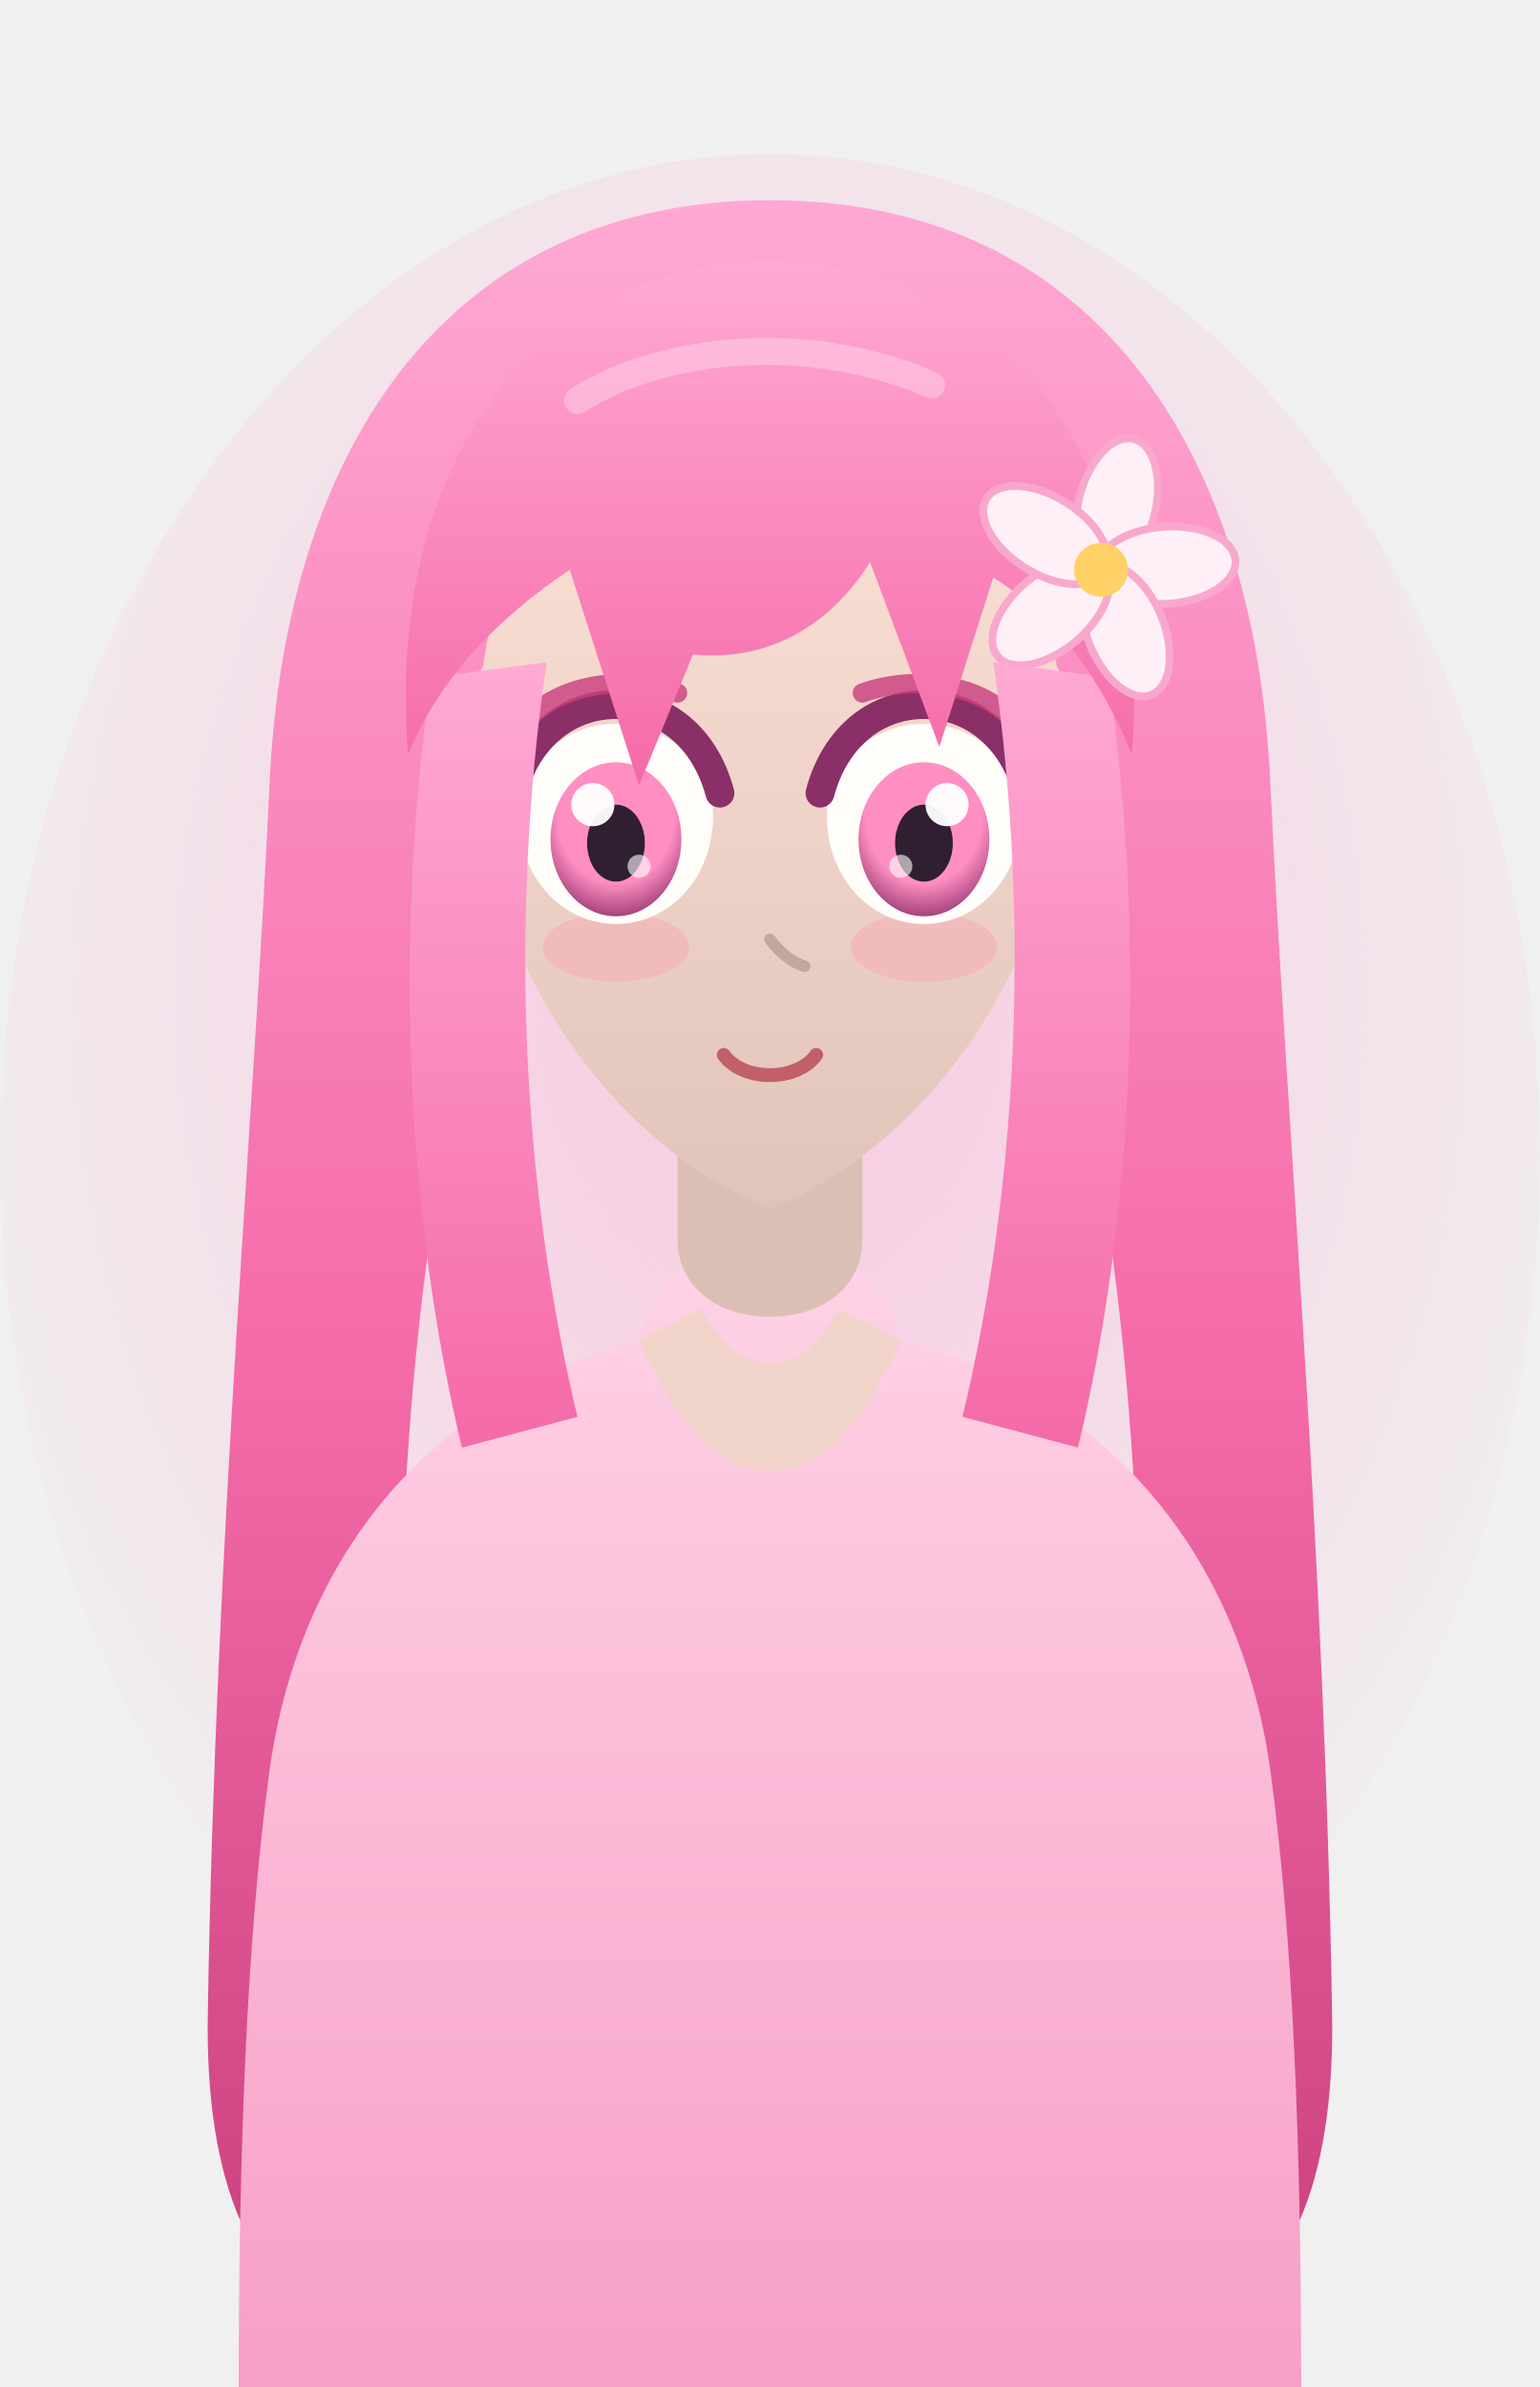
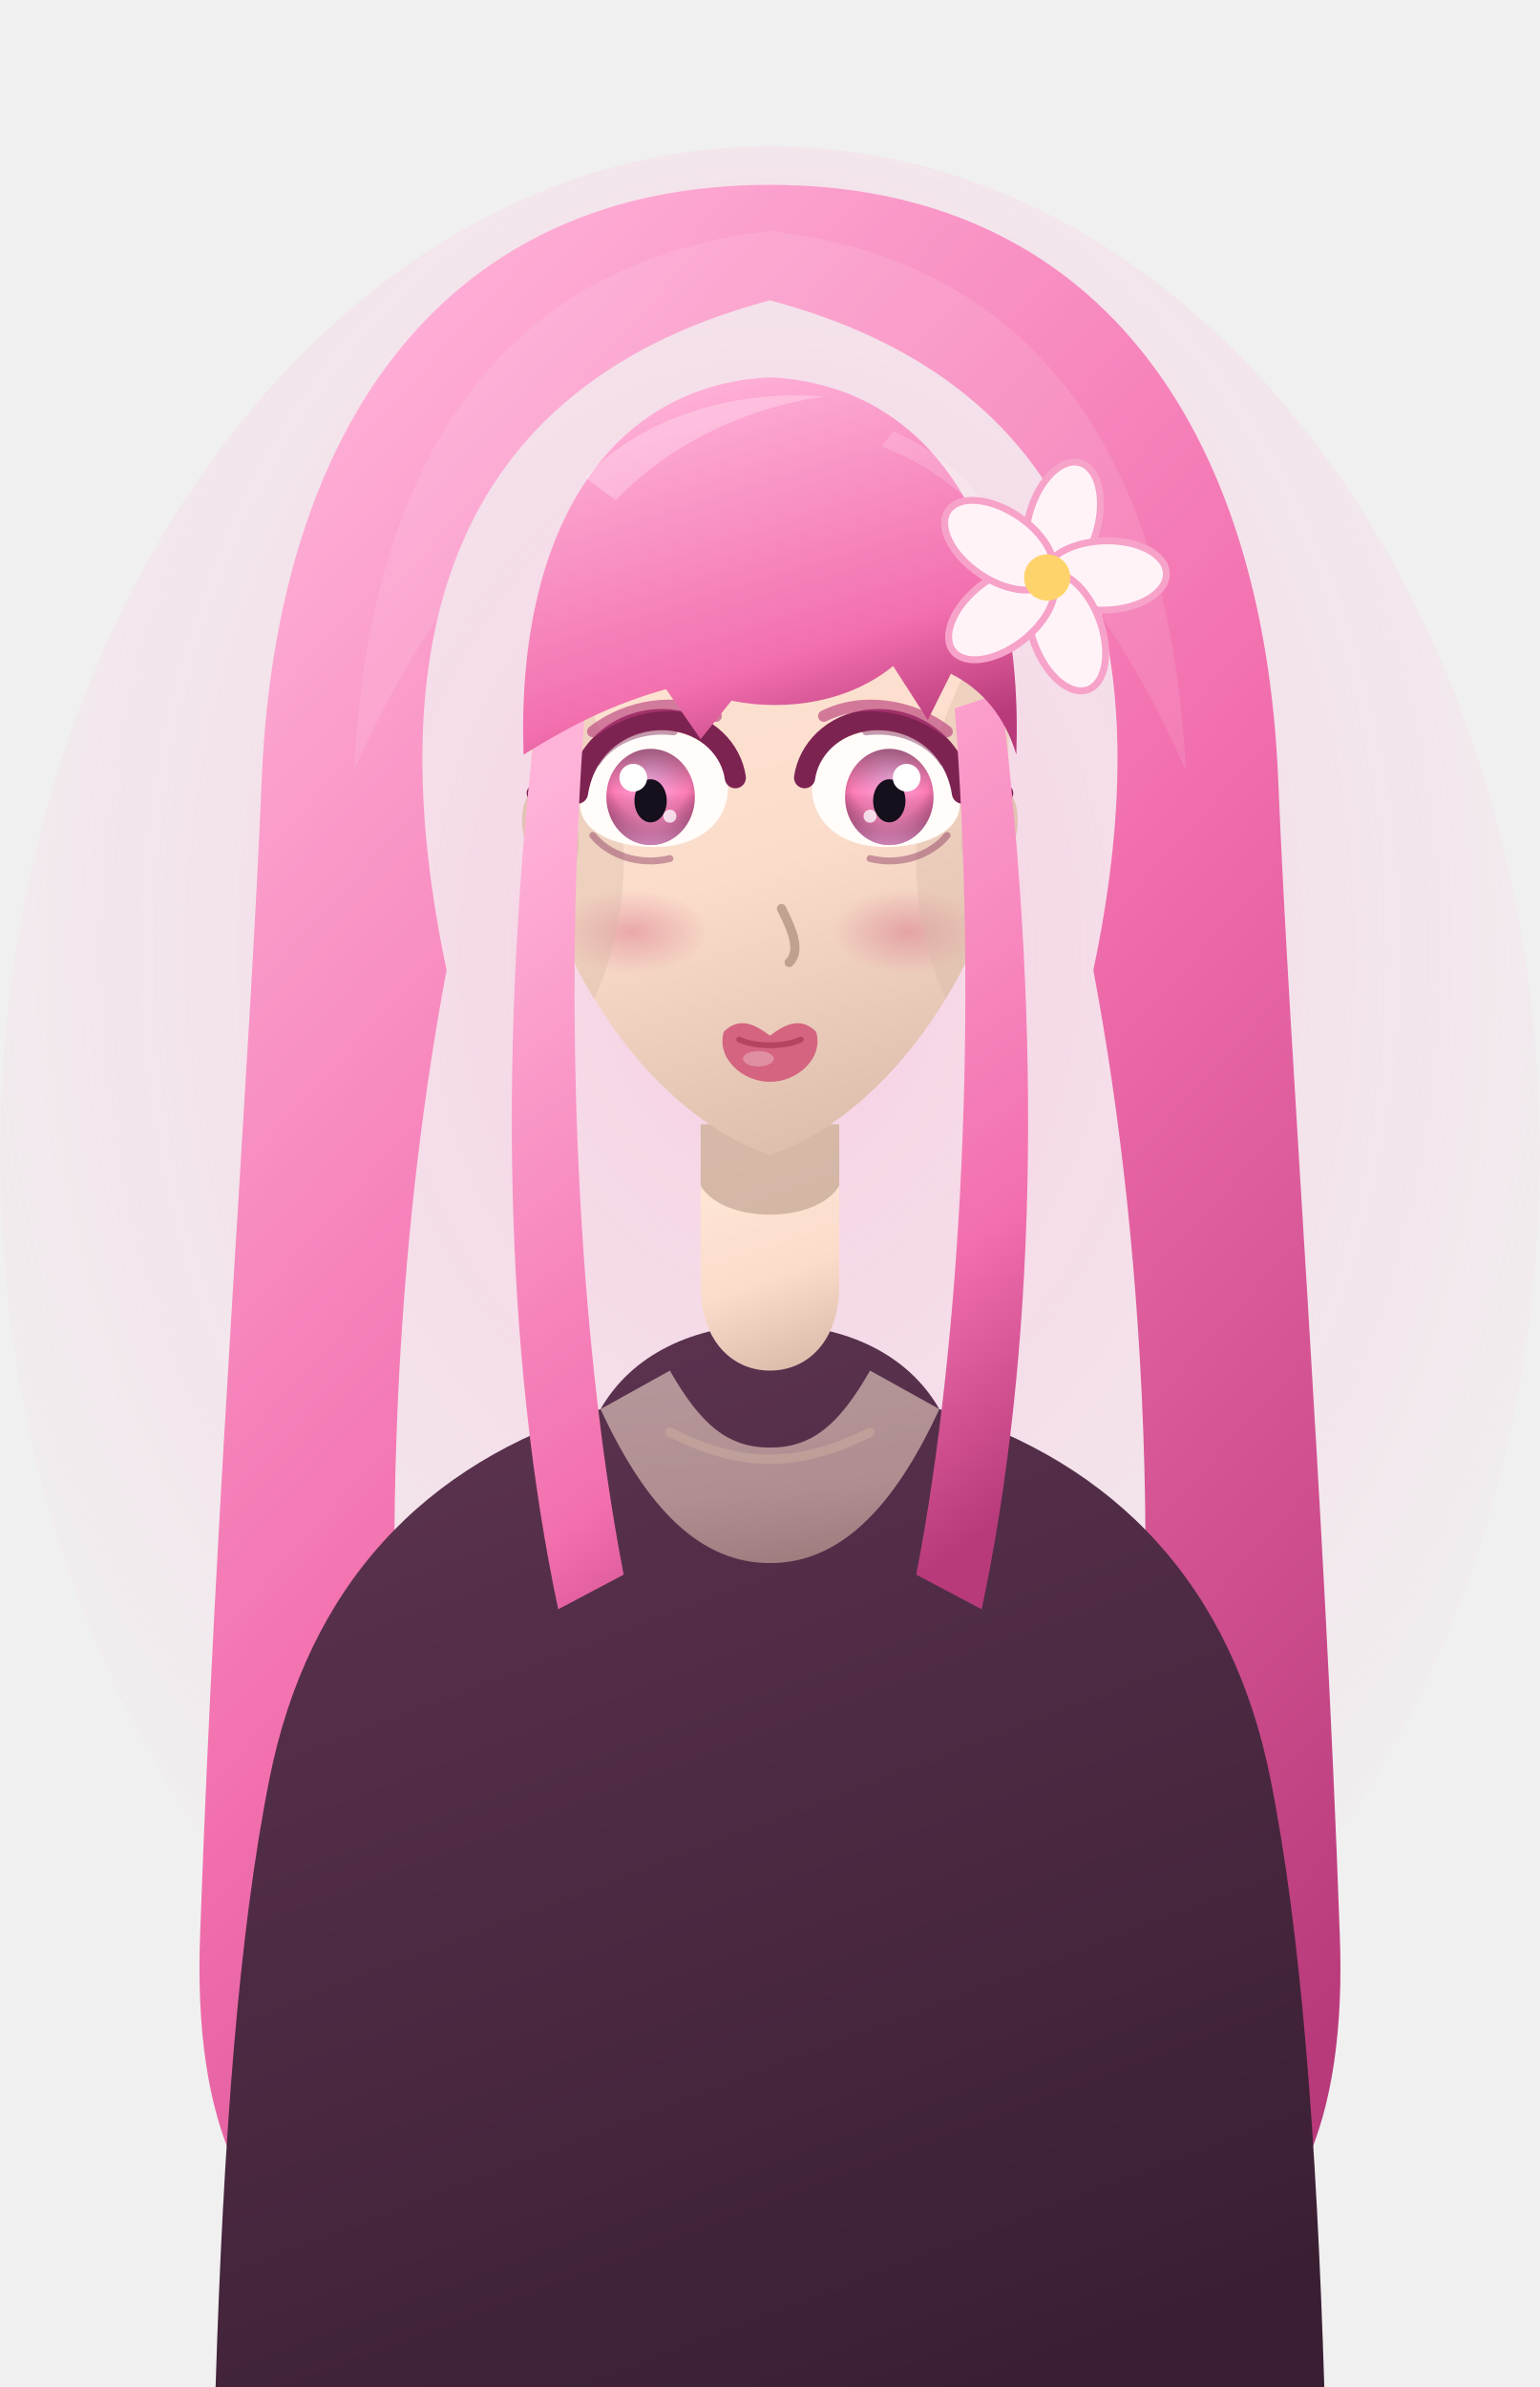
<svg xmlns="http://www.w3.org/2000/svg" viewBox="0 0 400 620" width="400" height="620" role="img" aria-label="Sakura, the sakura theme portrait">
  <defs>
-     <linearGradient id="hair-sakura" x1="0" y1="0" x2="0" y2="1">
-       <stop offset="0" stop-color="#ffa9d4" />
-       <stop offset=".55" stop-color="#f56aa8" />
-       <stop offset="1" stop-color="#c93f7e" />
+     <linearGradient id="hair-sakura" x1=".2" y1="0" x2=".8" y2="1">
+       <stop offset="0" stop-color="#ffb3d9" />
+       <stop offset=".5" stop-color="#f26fae" />
+       <stop offset="1" stop-color="#b83a7a" />
    </linearGradient>
-     <linearGradient id="hairF-sakura" x1="0" y1="0" x2="0" y2="1">
-       <stop offset="0" stop-color="#ffa9d4" />
-       <stop offset="1" stop-color="#f56aa8" />
+     <linearGradient id="hairF-sakura" x1=".3" y1="0" x2=".7" y2="1">
+       <stop offset="0" stop-color="#ffb3d9" />
+       <stop offset=".72" stop-color="#f26fae" />
+       <stop offset="1" stop-color="#b83a7a" />
    </linearGradient>
-     <linearGradient id="skin-sakura" x1="0" y1="0" x2="0" y2="1">
-       <stop offset="0" stop-color="#ffe3d8" />
-       <stop offset="1" stop-color="#e0c4b9" />
+     <linearGradient id="skin-sakura" x1=".4" y1="0" x2=".6" y2="1">
+       <stop offset="0" stop-color="#ffe9d8" />
+       <stop offset=".62" stop-color="#fbdccb" />
+       <stop offset="1" stop-color="#dcbdac" />
    </linearGradient>
-     <linearGradient id="fit-sakura" x1="0" y1="0" x2="0" y2="1">
-       <stop offset="0" stop-color="#ffd3e6" />
-       <stop offset="1" stop-color="#f79fc6" />
+     <linearGradient id="fit-sakura" x1=".3" y1="0" x2=".7" y2="1">
+       <stop offset="0" stop-color="#5c3350" />
+       <stop offset="1" stop-color="#3a1f33" />
    </linearGradient>
-     <radialGradient id="iris-sakura" cx=".5" cy=".34" r=".72">
-       <stop offset="0" stop-color="#ff8ec2" />
-       <stop offset=".62" stop-color="#ff8ec2" />
-       <stop offset="1" stop-color="#8b2f68" />
+     <radialGradient id="iris-sakura" cx=".5" cy=".28" r=".8">
+       <stop offset="0" stop-color="#ffade6" />
+       <stop offset=".55" stop-color="#ff7fb8" />
+       <stop offset="1" stop-color="#7d2352" />
    </radialGradient>
-     <radialGradient id="glow-sakura" cx=".5" cy=".42" r=".6">
-       <stop offset="0" stop-color="#ffa9d4" stop-opacity=".55" />
-       <stop offset="1" stop-color="#ffa9d4" stop-opacity="0" />
+     <linearGradient id="irisShade-sakura" x1="0" y1="0" x2="0" y2="1">
+       <stop offset="0" stop-color="#000" stop-opacity=".38" />
+       <stop offset=".45" stop-color="#000" stop-opacity="0" />
+       <stop offset="1" stop-color="#ffccff" stop-opacity=".5" />
+     </linearGradient>
+     <radialGradient id="glow-sakura" cx=".5" cy=".4" r=".62">
+       <stop offset="0" stop-color="#ffb3d9" stop-opacity=".5" />
+       <stop offset="1" stop-color="#ffb3d9" stop-opacity="0" />
+     </radialGradient>
+     <radialGradient id="blush-sakura" cx=".5" cy=".5" r=".5">
+       <stop offset="0" stop-color="#d4647f" stop-opacity=".42" />
+       <stop offset="1" stop-color="#d4647f" stop-opacity="0" />
    </radialGradient>
    <clipPath id="face-sakura">
-       <path d="M124 196c0-62 30-98 76-98s76 36 76 98c0 50-32 100-76 118-44-18-76-68-76-118Z" />
+       <path d="M138 192c0-52 22-90 62-94 40 4 62 42 62 94 0 30-6 52-18 70-10 16-26 32-44 38-18-6-34-22-44-38-12-18-18-40-18-70Z" />
+     </clipPath>
+     <clipPath id="hairClip-sakura">
+       <path d="M200 48c-84 0-128 62-132 154-3 74-12 186-16 300-2 50 12 80 40 88l20-58c-16-104-10-206 4-280-16-76-6-150 84-174 90 24 100 98 84 174 14 74 20 176 4 280l20 58c28-8 42-38 40-88-4-114-13-226-16-300-4-92-48-154-132-154Z" />
    </clipPath>
  </defs>
-   <ellipse cx="200" cy="300" rx="200" ry="260" fill="url(#glow-sakura)" />
-   <path d="M200 52C118 52 74 114 70 204c-4 86-14 196-16 318-1 46 12 74 36 82l22-54c-14-98-8-196 6-266-14-70-8-140 82-162 90 22 96 92 82 162 14 70 20 168 6 266l22 54c24-8 37-36 36-82-2-122-12-232-16-318-4-90-48-152-130-152Z" fill="url(#hair-sakura)" />
-   <path d="M200 322c-16 0-30 10-34 26-52 14-88 54-96 112-6 44-8 100-8 160h276c0-60-2-116-8-160-8-58-44-98-96-112-4-16-18-26-34-26Z" fill="url(#fit-sakura)" />
-   <path d="M166 348c10 22 20 34 34 34s24-12 34-34l-16-8c-6 10-11 14-18 14s-12-4-18-14Z" fill="#f0d4c9" />
-   <path d="M176 268h48v54c0 12-10 20-24 20s-24-8-24-20Z" fill="#dbbfb4" />
-   <path d="M124 196c0-62 30-98 76-98s76 36 76 98c0 50-32 100-76 118-44-18-76-68-76-118Z" fill="url(#skin-sakura)" />
+   <ellipse cx="200" cy="300" rx="200" ry="262" fill="url(#glow-sakura)" />
+   <path d="M200 48c-84 0-128 62-132 154-3 74-12 186-16 300-2 50 12 80 40 88l20-58c-16-104-10-206 4-280-16-76-6-150 84-174 90 24 100 98 84 174 14 74 20 176 4 280l20 58c28-8 42-38 40-88-4-114-13-226-16-300-4-92-48-154-132-154Z" fill="url(#hair-sakura)" />
+   <g clip-path="url(#hairClip-sakura)">
+     <path d="M200 60c-70 8-104 60-108 140 26-58 58-88 108-92 50 4 82 34 108 92-4-80-38-132-108-140Z" fill="#fff" opacity=".1" />
+   </g>
+   <path d="M200 344c-20 0-36 8-44 22-46 14-76 46-86 96-8 40-12 94-14 158h288c-2-64-6-118-14-158-10-50-40-82-86-96-8-14-24-22-44-22Z" fill="url(#fit-sakura)" />
+   <path d="M156 366c12 26 26 40 44 40s32-14 44-40l-18-10c-8 14-15 20-26 20s-18-6-26-20Z" fill="url(#skin-sakura)" opacity=".55" />
+   <path d="M182 292h36v42c0 14-8 22-18 22s-18-8-18-22Z" fill="url(#skin-sakura)" />
+   <path d="M182 292h36v16c-6 10-30 10-36 0Z" fill="#c3a493" opacity=".7" />
+   <path d="M174 372c10 5 18 7 26 7M226 372c-10 5-18 7-26 7" fill="none" stroke="#cdae9d" stroke-width="2.4" stroke-linecap="round" opacity=".5" />
+   <path d="M138 192c0-52 22-90 62-94 40 4 62 42 62 94 0 30-6 52-18 70-10 16-26 32-44 38-18-6-34-22-44-38-12-18-18-40-18-70Z" fill="url(#skin-sakura)" />
  <g clip-path="url(#face-sakura)">
-     <ellipse cx="160" cy="246" rx="19" ry="9" fill="#ff8fa8" opacity=".3" />
-     <ellipse cx="240" cy="246" rx="19" ry="9" fill="#ff8fa8" opacity=".3" />
+     <ellipse cx="164" cy="242" rx="20" ry="11" fill="url(#blush-sakura)" />
+     <ellipse cx="236" cy="242" rx="20" ry="11" fill="url(#blush-sakura)" />
+     <path d="M138 150c14 30 24 48 24 74 0 22-8 40-20 56-8-24-10-56-4-130Z" fill="#d7b8a7" opacity=".35" />
+     <path d="M262 150c-14 30-24 48-24 74 0 22 8 40 20 56 8-24 10-56 4-130Z" fill="#d7b8a7" opacity=".35" />
  </g>
-   <ellipse cx="126" cy="214" rx="9" ry="14" transform="rotate(-14 126 214)" fill="#e6cabf" />
-   <ellipse cx="274" cy="214" rx="9" ry="14" transform="rotate(14 274 214)" fill="#e6cabf" />
-   <g transform="translate(160 214) scale(1 1)">
-     <path d="M-25-6c3-13 14-20 25-20s22 7 25 20c2 18-10 32-25 32S-27 12-25-6Z" fill="#fffdfa" />
-     <ellipse cx="0" cy="4" rx="17" ry="20" fill="url(#iris-sakura)" />
-     <ellipse cx="0" cy="5" rx="7.5" ry="10" fill="#1a1320" opacity=".9" />
-     <circle cx="-6" cy="-5" r="5.6" fill="#fff" opacity=".95" />
-     <circle cx="6" cy="11" r="3" fill="#fff" opacity=".6" />
-     <path d="M-27-8c4-15 15-23 27-23s23 8 27 23" fill="none" stroke="#8b2f68" stroke-width="7.5" stroke-linecap="round" />
-     <path d="M-27-8c-4-3-8-4-11-3" fill="none" stroke="#8b2f68" stroke-width="6" stroke-linecap="round" />
+   <ellipse cx="143" cy="216" rx="7" ry="12" transform="rotate(-14 143 216)" fill="#e2c3b2" />
+   <ellipse cx="257" cy="216" rx="7" ry="12" transform="rotate(14 257 216)" fill="#e2c3b2" />
+   <g transform="translate(170 208) scale(1 1)">
+     <path d="M-19-1c3-12 13-18 23-17 9 1 14 7 15 13 1 9-6 17-19 17S-21 6-19-1Z" fill="#fffcf9" />
+     <ellipse cx="-1" cy="-1" rx="11.5" ry="12.5" fill="url(#iris-sakura)" />
+     <ellipse cx="-1" cy="-1" rx="11.5" ry="12.5" fill="url(#irisShade-sakura)" />
+     <ellipse cx="-1" cy="0" rx="4.2" ry="5.6" fill="#16101c" />
+     <circle cx="-5.5" cy="-6" r="3.6" fill="#fff" />
+     <circle cx="4" cy="4" r="1.7" fill="#fff" opacity=".75" />
+     <path d="M-20-2c2-13 13-20 24-19 10 1 16 8 17 15" fill="none" stroke="#7d2352" stroke-width="5.5" stroke-linecap="round" />
+     <path d="M-20-2c-4-2-8-2-11 0" fill="none" stroke="#7d2352" stroke-width="4.4" stroke-linecap="round" />
+     <path d="M-15-10c4-6 12-9 20-8" fill="none" stroke="#7d2352" stroke-width="2" stroke-linecap="round" opacity=".45" />
+     <path d="M-16 9c4 5 12 8 20 6" fill="none" stroke="#7d2352" stroke-width="1.8" stroke-linecap="round" opacity=".4" />
  </g>
-   <g transform="translate(240 214) scale(-1 1)">
-     <path d="M-25-6c3-13 14-20 25-20s22 7 25 20c2 18-10 32-25 32S-27 12-25-6Z" fill="#fffdfa" />
-     <ellipse cx="0" cy="4" rx="17" ry="20" fill="url(#iris-sakura)" />
-     <ellipse cx="0" cy="5" rx="7.5" ry="10" fill="#1a1320" opacity=".9" />
-     <circle cx="-6" cy="-5" r="5.6" fill="#fff" opacity=".95" />
-     <circle cx="6" cy="11" r="3" fill="#fff" opacity=".6" />
-     <path d="M-27-8c4-15 15-23 27-23s23 8 27 23" fill="none" stroke="#8b2f68" stroke-width="7.5" stroke-linecap="round" />
-     <path d="M-27-8c-4-3-8-4-11-3" fill="none" stroke="#8b2f68" stroke-width="6" stroke-linecap="round" />
+   <g transform="translate(230 208) scale(-1 1)">
+     <path d="M-19-1c3-12 13-18 23-17 9 1 14 7 15 13 1 9-6 17-19 17S-21 6-19-1Z" fill="#fffcf9" />
+     <ellipse cx="-1" cy="-1" rx="11.5" ry="12.5" fill="url(#iris-sakura)" />
+     <ellipse cx="-1" cy="-1" rx="11.5" ry="12.5" fill="url(#irisShade-sakura)" />
+     <ellipse cx="-1" cy="0" rx="4.2" ry="5.6" fill="#16101c" />
+     <circle cx="-5.5" cy="-6" r="3.6" fill="#fff" />
+     <circle cx="4" cy="4" r="1.7" fill="#fff" opacity=".75" />
+     <path d="M-20-2c2-13 13-20 24-19 10 1 16 8 17 15" fill="none" stroke="#7d2352" stroke-width="5.5" stroke-linecap="round" />
+     <path d="M-20-2c-4-2-8-2-11 0" fill="none" stroke="#7d2352" stroke-width="4.4" stroke-linecap="round" />
+     <path d="M-15-10c4-6 12-9 20-8" fill="none" stroke="#7d2352" stroke-width="2" stroke-linecap="round" opacity=".45" />
+     <path d="M-16 9c4 5 12 8 20 6" fill="none" stroke="#7d2352" stroke-width="1.8" stroke-linecap="round" opacity=".4" />
  </g>
-   <path d="M138 186c8-8 24-11 38-6" fill="none" stroke="#c93f7e" stroke-width="5" stroke-linecap="round" opacity=".82" />
-   <path d="M262 186c-8-8-24-11-38-6" fill="none" stroke="#c93f7e" stroke-width="5" stroke-linecap="round" opacity=".82" />
-   <path d="M200 244c3 4 6 6 9 7" fill="none" stroke="#b3978c" stroke-width="3" stroke-linecap="round" opacity=".7" />
-   <path d="M188 274c5 7 19 7 24 0" fill="none" stroke="#c2606a" stroke-width="3.6" stroke-linecap="round" />
-   <path d="M112 176c-10 70-6 142 8 200l30-8c-14-58-18-128-8-196Z M288 176c10 70 6 142-8 200l-30-8c14-58 18-128 8-196Z" fill="url(#hairF-sakura)" />
-   <path d="M106 196c-6-74 32-128 94-128s100 54 94 128c-8-20-20-36-36-46l-14 44-18-48c-10 16-26 26-46 24l-14 34-18-56c-18 12-34 28-42 48Z" fill="url(#hairF-sakura)" />
-   <path d="M150 104c22-14 60-18 92-4" fill="none" stroke="#fff" stroke-width="7" stroke-linecap="round" opacity=".28" />
-   <g transform="translate(286 148) rotate(14)">
-     <ellipse cx="0" cy="-17" rx="10" ry="18" fill="#fff0f7" stroke="#f9a8cd" stroke-width="2" transform="rotate(0)" />
-     <ellipse cx="0" cy="-17" rx="10" ry="18" fill="#fff0f7" stroke="#f9a8cd" stroke-width="2" transform="rotate(72)" />
-     <ellipse cx="0" cy="-17" rx="10" ry="18" fill="#fff0f7" stroke="#f9a8cd" stroke-width="2" transform="rotate(144)" />
-     <ellipse cx="0" cy="-17" rx="10" ry="18" fill="#fff0f7" stroke="#f9a8cd" stroke-width="2" transform="rotate(216)" />
-     <ellipse cx="0" cy="-17" rx="10" ry="18" fill="#fff0f7" stroke="#f9a8cd" stroke-width="2" transform="rotate(288)" />
-     <circle r="7" fill="#ffd166" />
+   <path d="M154 190c9-7 22-9 32-4" fill="none" stroke="#b83a7a" stroke-width="3" stroke-linecap="round" opacity=".62" />
+   <path d="M246 190c-9-7-22-9-32-4" fill="none" stroke="#b83a7a" stroke-width="3" stroke-linecap="round" opacity=".62" />
+   <path d="M203 236c3 6 5 11 2 14" fill="none" stroke="#a48574" stroke-width="2.4" stroke-linecap="round" opacity=".65" />
+   <path d="M188 268c4-4 8-2 12 1 4-3 8-5 12-1 2 7-5 13-12 13s-14-6-12-13Z" fill="#d4647f" />
+   <path d="M192 270c4 2 12 2 16 0" fill="none" stroke="#a63651" stroke-width="1.5" stroke-linecap="round" opacity=".7" />
+   <ellipse cx="197" cy="275" rx="4" ry="2" fill="#fff" opacity=".28" />
+   <path d="M140 180c-11 90-9 172 5 238l17-9c-12-62-16-148-10-225Z M260 180c11 90 9 172-5 238l-17-9c12-62 16-148 10-225Z" fill="url(#hairF-sakura)" />
+   <path d="M136 196c-2-58 22-96 64-98 42 2 66 40 64 98-3-10-9-17-17-21l-6 12-9-14c-11 9-27 12-42 9l-8 10-9-13c-14 4-24 9-37 17Z" fill="url(#hairF-sakura)" />
+   <path d="M152 124c14-15 38-23 62-21-21 3-41 13-54 27Z" fill="#fff" opacity=".26" />
+   <path d="M232 112c14 6 25 17 31 31-9-12-20-22-34-27Z" fill="#fff" opacity=".16" />
+   <g transform="translate(272 150) rotate(16)">
+     <ellipse cx="0" cy="-15" rx="9" ry="16" fill="#fff3f8" stroke="#f7a2c9" stroke-width="1.8" transform="rotate(0)" />
+     <ellipse cx="0" cy="-15" rx="9" ry="16" fill="#fff3f8" stroke="#f7a2c9" stroke-width="1.8" transform="rotate(72)" />
+     <ellipse cx="0" cy="-15" rx="9" ry="16" fill="#fff3f8" stroke="#f7a2c9" stroke-width="1.8" transform="rotate(144)" />
+     <ellipse cx="0" cy="-15" rx="9" ry="16" fill="#fff3f8" stroke="#f7a2c9" stroke-width="1.8" transform="rotate(216)" />
+     <ellipse cx="0" cy="-15" rx="9" ry="16" fill="#fff3f8" stroke="#f7a2c9" stroke-width="1.8" transform="rotate(288)" />
+     <circle r="6" fill="#ffd36b" />
  </g>
</svg>
